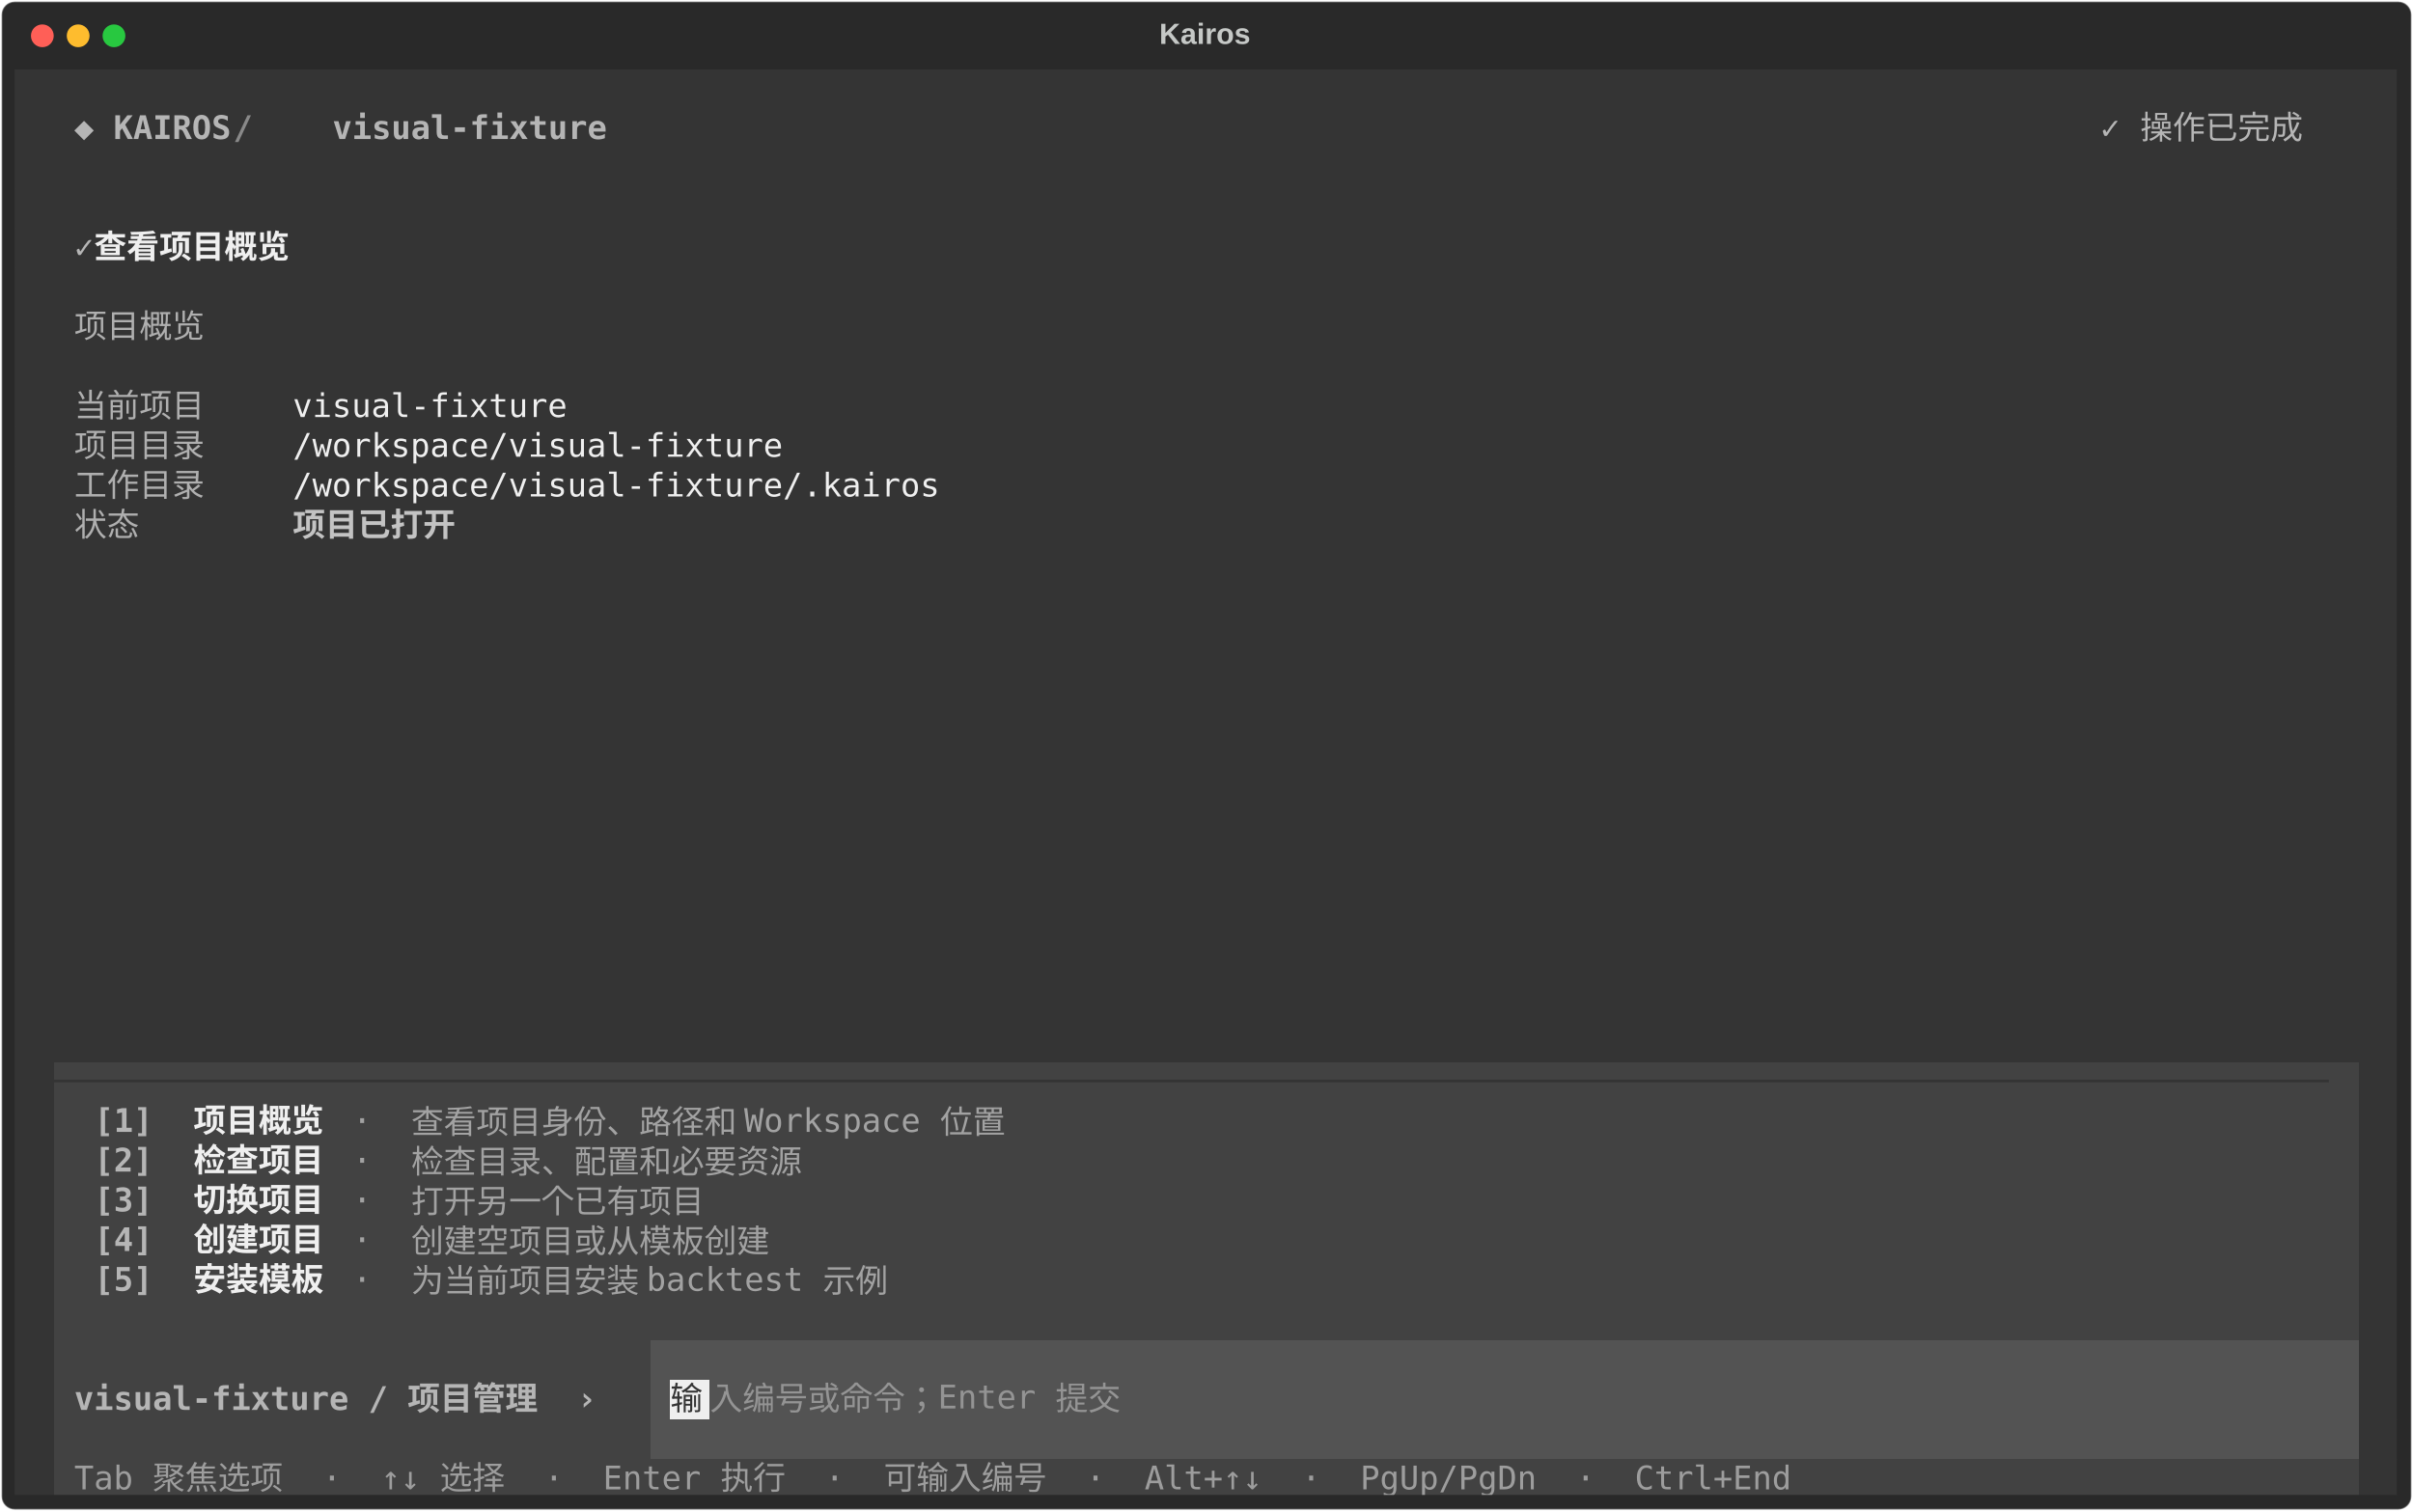
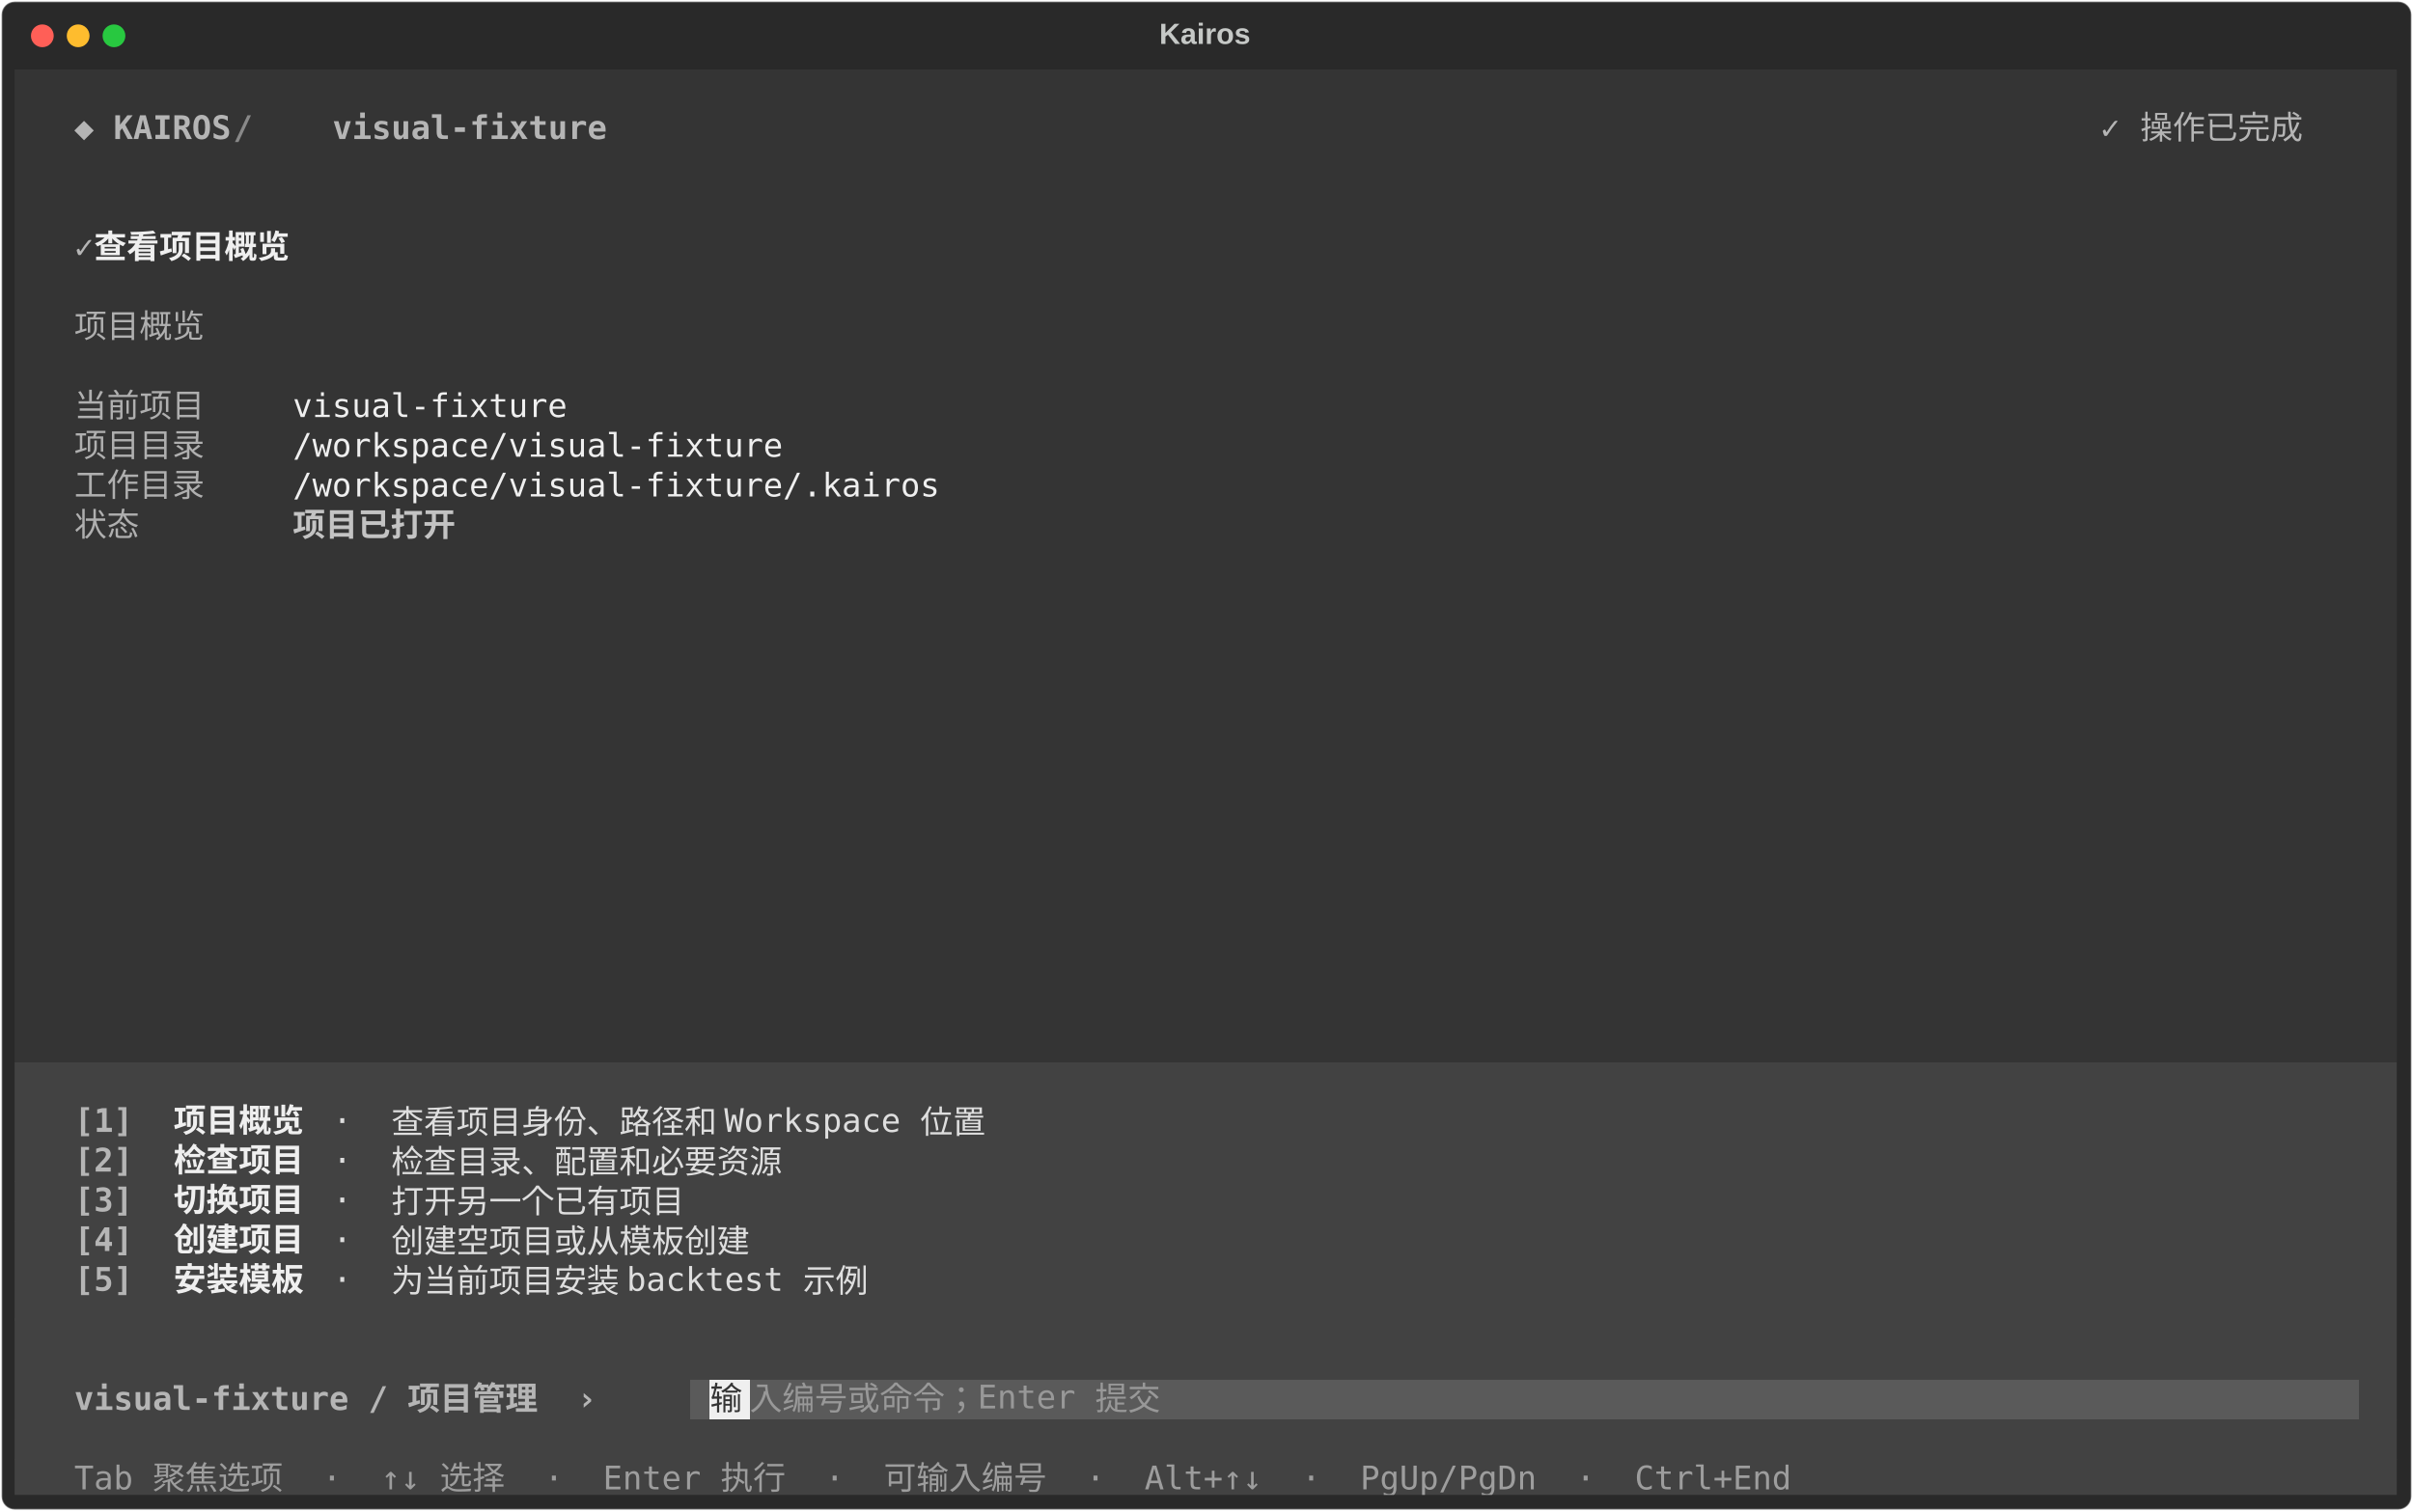
<svg xmlns="http://www.w3.org/2000/svg" class="rich-terminal" viewBox="0 0 1482 928.4">
  <style>

    @font-face {
        font-family: "Fira Code";
        src: local("FiraCode-Regular"),
                url("https://cdnjs.cloudflare.com/ajax/libs/firacode/6.2.0/woff2/FiraCode-Regular.woff2") format("woff2"),
                url("https://cdnjs.cloudflare.com/ajax/libs/firacode/6.2.0/woff/FiraCode-Regular.woff") format("woff");
        font-style: normal;
        font-weight: 400;
    }
    @font-face {
        font-family: "Fira Code";
        src: local("FiraCode-Bold"),
                url("https://cdnjs.cloudflare.com/ajax/libs/firacode/6.2.0/woff2/FiraCode-Bold.woff2") format("woff2"),
                url("https://cdnjs.cloudflare.com/ajax/libs/firacode/6.2.0/woff/FiraCode-Bold.woff") format("woff");
        font-style: bold;
        font-weight: 700;
    }

    .terminal-matrix {
        font-family: Fira Code, monospace;
        font-size: 20px;
        line-height: 24.4px;
        font-variant-east-asian: full-width;
    }

    .terminal-title {
        font-size: 18px;
        font-weight: bold;
        font-family: arial;
    }

    .terminal-r1 { fill: #c5c8c6 }
.terminal-r2 { fill: #b5b5b5;font-weight: bold }
.terminal-r3 { fill: #898989;font-weight: bold }
.terminal-r4 { fill: #b5b5b5 }
.terminal-r5 { fill: #343434 }
.terminal-r6 { fill: #efefef;font-weight: bold }
.terminal-r7 { fill: #efefef }
.terminal-r8 { fill: #afafaf }
.terminal-r9 { fill: #c3c3c3;font-weight: bold }
- .terminal-r10 { fill: #a2a2a2 }
+ .terminal-r10 { fill: #dedede }
.terminal-r11 { fill: #424242 }
- .terminal-r12 { fill: #949494 }
- .terminal-r13 { fill: #e8e8e8 }
- .terminal-r14 { fill: #9d9d9d }
+ .terminal-r12 { fill: #989898 }
+ .terminal-r13 { fill: #9d9d9d }
    </style>
  <defs>
    <clipPath id="terminal-clip-terminal">
      <rect x="0" y="0" width="1463.0" height="877.4" />
    </clipPath>
    <clipPath id="terminal-line-0">
      <rect x="0" y="1.5" width="1464" height="24.65" />
    </clipPath>
    <clipPath id="terminal-line-1">
      <rect x="0" y="25.9" width="1464" height="24.65" />
    </clipPath>
    <clipPath id="terminal-line-2">
      <rect x="0" y="50.3" width="1464" height="24.65" />
    </clipPath>
    <clipPath id="terminal-line-3">
      <rect x="0" y="74.7" width="1464" height="24.65" />
    </clipPath>
    <clipPath id="terminal-line-4">
      <rect x="0" y="99.1" width="1464" height="24.65" />
    </clipPath>
    <clipPath id="terminal-line-5">
      <rect x="0" y="123.5" width="1464" height="24.65" />
    </clipPath>
    <clipPath id="terminal-line-6">
      <rect x="0" y="147.9" width="1464" height="24.65" />
    </clipPath>
    <clipPath id="terminal-line-7">
      <rect x="0" y="172.3" width="1464" height="24.65" />
    </clipPath>
    <clipPath id="terminal-line-8">
      <rect x="0" y="196.7" width="1464" height="24.65" />
    </clipPath>
    <clipPath id="terminal-line-9">
      <rect x="0" y="221.1" width="1464" height="24.65" />
    </clipPath>
    <clipPath id="terminal-line-10">
      <rect x="0" y="245.5" width="1464" height="24.65" />
    </clipPath>
    <clipPath id="terminal-line-11">
      <rect x="0" y="269.9" width="1464" height="24.65" />
    </clipPath>
    <clipPath id="terminal-line-12">
      <rect x="0" y="294.3" width="1464" height="24.65" />
    </clipPath>
    <clipPath id="terminal-line-13">
      <rect x="0" y="318.7" width="1464" height="24.65" />
    </clipPath>
    <clipPath id="terminal-line-14">
      <rect x="0" y="343.1" width="1464" height="24.65" />
    </clipPath>
    <clipPath id="terminal-line-15">
      <rect x="0" y="367.5" width="1464" height="24.65" />
    </clipPath>
    <clipPath id="terminal-line-16">
      <rect x="0" y="391.9" width="1464" height="24.65" />
    </clipPath>
    <clipPath id="terminal-line-17">
      <rect x="0" y="416.3" width="1464" height="24.65" />
    </clipPath>
    <clipPath id="terminal-line-18">
      <rect x="0" y="440.7" width="1464" height="24.65" />
    </clipPath>
    <clipPath id="terminal-line-19">
      <rect x="0" y="465.1" width="1464" height="24.65" />
    </clipPath>
    <clipPath id="terminal-line-20">
      <rect x="0" y="489.5" width="1464" height="24.65" />
    </clipPath>
    <clipPath id="terminal-line-21">
      <rect x="0" y="513.9" width="1464" height="24.65" />
    </clipPath>
    <clipPath id="terminal-line-22">
      <rect x="0" y="538.3" width="1464" height="24.65" />
    </clipPath>
    <clipPath id="terminal-line-23">
      <rect x="0" y="562.7" width="1464" height="24.65" />
    </clipPath>
    <clipPath id="terminal-line-24">
      <rect x="0" y="587.1" width="1464" height="24.65" />
    </clipPath>
    <clipPath id="terminal-line-25">
      <rect x="0" y="611.5" width="1464" height="24.65" />
    </clipPath>
    <clipPath id="terminal-line-26">
      <rect x="0" y="635.9" width="1464" height="24.65" />
    </clipPath>
    <clipPath id="terminal-line-27">
      <rect x="0" y="660.3" width="1464" height="24.65" />
    </clipPath>
    <clipPath id="terminal-line-28">
      <rect x="0" y="684.7" width="1464" height="24.65" />
    </clipPath>
    <clipPath id="terminal-line-29">
      <rect x="0" y="709.1" width="1464" height="24.65" />
    </clipPath>
    <clipPath id="terminal-line-30">
      <rect x="0" y="733.5" width="1464" height="24.65" />
    </clipPath>
    <clipPath id="terminal-line-31">
      <rect x="0" y="757.9" width="1464" height="24.65" />
    </clipPath>
    <clipPath id="terminal-line-32">
      <rect x="0" y="782.3" width="1464" height="24.65" />
    </clipPath>
    <clipPath id="terminal-line-33">
      <rect x="0" y="806.7" width="1464" height="24.65" />
    </clipPath>
    <clipPath id="terminal-line-34">
      <rect x="0" y="831.1" width="1464" height="24.65" />
    </clipPath>
  </defs>
  <rect fill="#292929" stroke="rgba(255,255,255,0.35)" stroke-width="1" x="1" y="1" width="1480" height="926.4" rx="8" />
  <text class="terminal-title" fill="#c5c8c6" text-anchor="middle" x="740" y="27">Kairos</text>
  <g transform="translate(26,22)">
    <circle cx="0" cy="0" r="7" fill="#ff5f57" />
    <circle cx="22" cy="0" r="7" fill="#febc2e" />
    <circle cx="44" cy="0" r="7" fill="#28c840" />
  </g>
  <g transform="translate(9, 41)" clip-path="url(#terminal-clip-terminal)">
    <rect fill="#343434" x="0" y="1.5" width="1464" height="24.65" shape-rendering="crispEdges" />
    <rect fill="#343434" x="0" y="25.9" width="36.6" height="24.65" shape-rendering="crispEdges" />
    <rect fill="#343434" x="36.6" y="25.9" width="97.6" height="24.65" shape-rendering="crispEdges" />
    <rect fill="#343434" x="134.2" y="25.9" width="61" height="24.65" shape-rendering="crispEdges" />
    <rect fill="#343434" x="195.2" y="25.9" width="170.8" height="24.65" shape-rendering="crispEdges" />
    <rect fill="#343434" x="366" y="25.9" width="915" height="24.65" shape-rendering="crispEdges" />
    <rect fill="#343434" x="1281" y="25.9" width="12.2" height="24.65" shape-rendering="crispEdges" />
    <rect fill="#343434" x="1293.2" y="25.9" width="12.2" height="24.65" shape-rendering="crispEdges" />
    <rect fill="#343434" x="1305.4" y="25.9" width="122" height="24.65" shape-rendering="crispEdges" />
    <rect fill="#343434" x="1427.4" y="25.9" width="36.6" height="24.65" shape-rendering="crispEdges" />
    <rect fill="#343434" x="0" y="50.3" width="36.6" height="24.65" shape-rendering="crispEdges" />
    <rect fill="#343434" x="36.6" y="50.3" width="1390.8" height="24.65" shape-rendering="crispEdges" />
    <rect fill="#343434" x="1427.4" y="50.3" width="36.6" height="24.65" shape-rendering="crispEdges" />
    <rect fill="#343434" x="0" y="74.7" width="1464" height="24.65" shape-rendering="crispEdges" />
    <rect fill="#343434" x="0" y="99.1" width="36.6" height="24.65" shape-rendering="crispEdges" />
    <rect fill="#343434" x="36.6" y="99.1" width="12.2" height="24.65" shape-rendering="crispEdges" />
    <rect fill="#343434" x="48.8" y="99.1" width="158.6" height="24.65" shape-rendering="crispEdges" />
    <rect fill="#343434" x="207.4" y="99.1" width="1195.6" height="24.65" shape-rendering="crispEdges" />
    <rect fill="#343434" x="1403" y="99.1" width="61" height="24.65" shape-rendering="crispEdges" />
    <rect fill="#343434" x="0" y="123.5" width="36.6" height="24.65" shape-rendering="crispEdges" />
    <rect fill="#343434" x="36.6" y="123.5" width="1366.4" height="24.65" shape-rendering="crispEdges" />
    <rect fill="#343434" x="1403" y="123.5" width="61" height="24.65" shape-rendering="crispEdges" />
    <rect fill="#343434" x="0" y="147.9" width="36.6" height="24.65" shape-rendering="crispEdges" />
    <rect fill="#343434" x="36.6" y="147.9" width="97.6" height="24.65" shape-rendering="crispEdges" />
    <rect fill="#343434" x="134.2" y="147.9" width="1268.8" height="24.65" shape-rendering="crispEdges" />
    <rect fill="#343434" x="1403" y="147.9" width="61" height="24.65" shape-rendering="crispEdges" />
    <rect fill="#343434" x="0" y="172.3" width="36.6" height="24.65" shape-rendering="crispEdges" />
    <rect fill="#343434" x="36.6" y="172.3" width="1366.4" height="24.65" shape-rendering="crispEdges" />
    <rect fill="#343434" x="1403" y="172.3" width="61" height="24.65" shape-rendering="crispEdges" />
    <rect fill="#343434" x="0" y="196.7" width="36.6" height="24.65" shape-rendering="crispEdges" />
    <rect fill="#343434" x="36.6" y="196.7" width="134.2" height="24.65" shape-rendering="crispEdges" />
    <rect fill="#343434" x="170.8" y="196.7" width="1232.2" height="24.65" shape-rendering="crispEdges" />
    <rect fill="#343434" x="1403" y="196.7" width="61" height="24.65" shape-rendering="crispEdges" />
    <rect fill="#343434" x="0" y="221.1" width="36.6" height="24.65" shape-rendering="crispEdges" />
    <rect fill="#343434" x="36.6" y="221.1" width="134.2" height="24.65" shape-rendering="crispEdges" />
    <rect fill="#343434" x="170.8" y="221.1" width="1232.2" height="24.65" shape-rendering="crispEdges" />
    <rect fill="#343434" x="1403" y="221.1" width="61" height="24.65" shape-rendering="crispEdges" />
    <rect fill="#343434" x="0" y="245.5" width="36.6" height="24.65" shape-rendering="crispEdges" />
    <rect fill="#343434" x="36.6" y="245.5" width="134.2" height="24.65" shape-rendering="crispEdges" />
    <rect fill="#343434" x="170.8" y="245.5" width="1232.2" height="24.65" shape-rendering="crispEdges" />
    <rect fill="#343434" x="1403" y="245.5" width="61" height="24.65" shape-rendering="crispEdges" />
    <rect fill="#343434" x="0" y="269.9" width="36.6" height="24.65" shape-rendering="crispEdges" />
    <rect fill="#343434" x="36.6" y="269.9" width="134.2" height="24.65" shape-rendering="crispEdges" />
    <rect fill="#343434" x="170.8" y="269.9" width="402.6" height="24.65" shape-rendering="crispEdges" />
    <rect fill="#343434" x="573.4" y="269.9" width="829.6" height="24.65" shape-rendering="crispEdges" />
    <rect fill="#343434" x="1403" y="269.9" width="61" height="24.65" shape-rendering="crispEdges" />
    <rect fill="#343434" x="0" y="294.3" width="36.6" height="24.65" shape-rendering="crispEdges" />
    <rect fill="#343434" x="36.6" y="294.3" width="1366.4" height="24.65" shape-rendering="crispEdges" />
    <rect fill="#343434" x="1403" y="294.3" width="61" height="24.65" shape-rendering="crispEdges" />
    <rect fill="#343434" x="0" y="318.7" width="36.6" height="24.65" shape-rendering="crispEdges" />
    <rect fill="#343434" x="36.6" y="318.7" width="1366.4" height="24.65" shape-rendering="crispEdges" />
    <rect fill="#343434" x="1403" y="318.7" width="61" height="24.65" shape-rendering="crispEdges" />
    <rect fill="#343434" x="0" y="343.1" width="36.6" height="24.65" shape-rendering="crispEdges" />
    <rect fill="#343434" x="36.6" y="343.1" width="1366.4" height="24.65" shape-rendering="crispEdges" />
    <rect fill="#343434" x="1403" y="343.1" width="61" height="24.65" shape-rendering="crispEdges" />
    <rect fill="#343434" x="0" y="367.5" width="36.6" height="24.65" shape-rendering="crispEdges" />
    <rect fill="#343434" x="36.6" y="367.5" width="1366.4" height="24.65" shape-rendering="crispEdges" />
    <rect fill="#343434" x="1403" y="367.5" width="61" height="24.65" shape-rendering="crispEdges" />
    <rect fill="#343434" x="0" y="391.9" width="36.6" height="24.65" shape-rendering="crispEdges" />
    <rect fill="#343434" x="36.6" y="391.9" width="1366.4" height="24.65" shape-rendering="crispEdges" />
    <rect fill="#343434" x="1403" y="391.9" width="61" height="24.65" shape-rendering="crispEdges" />
    <rect fill="#343434" x="0" y="416.3" width="36.6" height="24.65" shape-rendering="crispEdges" />
    <rect fill="#343434" x="36.6" y="416.3" width="1366.4" height="24.65" shape-rendering="crispEdges" />
    <rect fill="#343434" x="1403" y="416.3" width="61" height="24.65" shape-rendering="crispEdges" />
    <rect fill="#343434" x="0" y="440.7" width="36.6" height="24.65" shape-rendering="crispEdges" />
    <rect fill="#343434" x="36.6" y="440.7" width="1366.4" height="24.65" shape-rendering="crispEdges" />
    <rect fill="#343434" x="1403" y="440.7" width="61" height="24.65" shape-rendering="crispEdges" />
    <rect fill="#343434" x="0" y="465.1" width="36.6" height="24.65" shape-rendering="crispEdges" />
    <rect fill="#343434" x="36.6" y="465.1" width="1366.4" height="24.65" shape-rendering="crispEdges" />
    <rect fill="#343434" x="1403" y="465.1" width="61" height="24.65" shape-rendering="crispEdges" />
    <rect fill="#343434" x="0" y="489.5" width="36.6" height="24.65" shape-rendering="crispEdges" />
    <rect fill="#343434" x="36.6" y="489.5" width="1366.4" height="24.65" shape-rendering="crispEdges" />
    <rect fill="#343434" x="1403" y="489.5" width="61" height="24.65" shape-rendering="crispEdges" />
    <rect fill="#343434" x="0" y="513.9" width="36.6" height="24.65" shape-rendering="crispEdges" />
    <rect fill="#343434" x="36.6" y="513.9" width="1366.4" height="24.65" shape-rendering="crispEdges" />
    <rect fill="#343434" x="1403" y="513.9" width="61" height="24.65" shape-rendering="crispEdges" />
    <rect fill="#343434" x="0" y="538.3" width="36.6" height="24.65" shape-rendering="crispEdges" />
    <rect fill="#343434" x="36.6" y="538.3" width="1366.4" height="24.65" shape-rendering="crispEdges" />
    <rect fill="#343434" x="1403" y="538.3" width="61" height="24.65" shape-rendering="crispEdges" />
    <rect fill="#343434" x="0" y="562.7" width="36.6" height="24.65" shape-rendering="crispEdges" />
    <rect fill="#343434" x="36.6" y="562.7" width="1366.4" height="24.65" shape-rendering="crispEdges" />
    <rect fill="#343434" x="1403" y="562.7" width="61" height="24.65" shape-rendering="crispEdges" />
    <rect fill="#343434" x="0" y="587.1" width="36.6" height="24.65" shape-rendering="crispEdges" />
    <rect fill="#343434" x="36.6" y="587.1" width="1366.4" height="24.65" shape-rendering="crispEdges" />
    <rect fill="#343434" x="1403" y="587.1" width="61" height="24.65" shape-rendering="crispEdges" />
-     <rect fill="#343434" x="0" y="611.5" width="24.4" height="24.65" shape-rendering="crispEdges" />
-     <rect fill="#424242" x="24.4" y="611.5" width="1415.2" height="24.65" shape-rendering="crispEdges" />
-     <rect fill="#343434" x="1439.6" y="611.5" width="24.4" height="24.65" shape-rendering="crispEdges" />
-     <rect fill="#343434" x="0" y="635.9" width="24.4" height="24.65" shape-rendering="crispEdges" />
+     <rect fill="#424242" x="0" y="611.5" width="1464" height="24.65" shape-rendering="crispEdges" />
+     <rect fill="#424242" x="0" y="635.9" width="24.4" height="24.65" shape-rendering="crispEdges" />
    <rect fill="#424242" x="24.4" y="635.9" width="12.2" height="24.65" shape-rendering="crispEdges" />
-     <rect fill="#424242" x="36.6" y="635.9" width="12.2" height="24.65" shape-rendering="crispEdges" />
-     <rect fill="#424242" x="48.8" y="635.9" width="61" height="24.65" shape-rendering="crispEdges" />
-     <rect fill="#424242" x="109.8" y="635.9" width="97.6" height="24.65" shape-rendering="crispEdges" />
-     <rect fill="#424242" x="207.4" y="635.9" width="488" height="24.65" shape-rendering="crispEdges" />
-     <rect fill="#424242" x="695.4" y="635.9" width="732" height="24.65" shape-rendering="crispEdges" />
-     <rect fill="#424242" x="1427.4" y="635.9" width="12.2" height="24.65" shape-rendering="crispEdges" />
-     <rect fill="#343434" x="1439.6" y="635.9" width="24.4" height="24.65" shape-rendering="crispEdges" />
-     <rect fill="#343434" x="0" y="660.3" width="24.4" height="24.65" shape-rendering="crispEdges" />
+     <rect fill="#424242" x="36.6" y="635.9" width="61" height="24.65" shape-rendering="crispEdges" />
+     <rect fill="#424242" x="97.6" y="635.9" width="97.6" height="24.65" shape-rendering="crispEdges" />
+     <rect fill="#424242" x="195.2" y="635.9" width="488" height="24.65" shape-rendering="crispEdges" />
+     <rect fill="#424242" x="683.2" y="635.9" width="756.4" height="24.65" shape-rendering="crispEdges" />
+     <rect fill="#424242" x="1439.6" y="635.9" width="24.4" height="24.65" shape-rendering="crispEdges" />
+     <rect fill="#424242" x="0" y="660.3" width="24.4" height="24.65" shape-rendering="crispEdges" />
    <rect fill="#424242" x="24.4" y="660.3" width="12.2" height="24.65" shape-rendering="crispEdges" />
-     <rect fill="#424242" x="36.6" y="660.3" width="12.2" height="24.65" shape-rendering="crispEdges" />
-     <rect fill="#424242" x="48.8" y="660.3" width="61" height="24.65" shape-rendering="crispEdges" />
-     <rect fill="#424242" x="109.8" y="660.3" width="97.6" height="24.65" shape-rendering="crispEdges" />
-     <rect fill="#424242" x="207.4" y="660.3" width="353.8" height="24.65" shape-rendering="crispEdges" />
-     <rect fill="#424242" x="561.2" y="660.3" width="866.2" height="24.65" shape-rendering="crispEdges" />
-     <rect fill="#424242" x="1427.4" y="660.3" width="12.2" height="24.65" shape-rendering="crispEdges" />
-     <rect fill="#343434" x="1439.6" y="660.3" width="24.4" height="24.65" shape-rendering="crispEdges" />
-     <rect fill="#343434" x="0" y="684.7" width="24.4" height="24.65" shape-rendering="crispEdges" />
+     <rect fill="#424242" x="36.6" y="660.3" width="61" height="24.65" shape-rendering="crispEdges" />
+     <rect fill="#424242" x="97.6" y="660.3" width="97.6" height="24.65" shape-rendering="crispEdges" />
+     <rect fill="#424242" x="195.2" y="660.3" width="353.8" height="24.65" shape-rendering="crispEdges" />
+     <rect fill="#424242" x="549" y="660.3" width="890.6" height="24.65" shape-rendering="crispEdges" />
+     <rect fill="#424242" x="1439.6" y="660.3" width="24.4" height="24.65" shape-rendering="crispEdges" />
+     <rect fill="#424242" x="0" y="684.7" width="24.4" height="24.65" shape-rendering="crispEdges" />
    <rect fill="#424242" x="24.4" y="684.7" width="12.2" height="24.65" shape-rendering="crispEdges" />
-     <rect fill="#424242" x="36.6" y="684.7" width="12.2" height="24.65" shape-rendering="crispEdges" />
-     <rect fill="#424242" x="48.8" y="684.7" width="61" height="24.65" shape-rendering="crispEdges" />
-     <rect fill="#424242" x="109.8" y="684.7" width="97.6" height="24.65" shape-rendering="crispEdges" />
-     <rect fill="#424242" x="207.4" y="684.7" width="280.6" height="24.65" shape-rendering="crispEdges" />
-     <rect fill="#424242" x="488" y="684.7" width="939.4" height="24.65" shape-rendering="crispEdges" />
-     <rect fill="#424242" x="1427.4" y="684.7" width="12.2" height="24.65" shape-rendering="crispEdges" />
-     <rect fill="#343434" x="1439.6" y="684.7" width="24.4" height="24.65" shape-rendering="crispEdges" />
-     <rect fill="#343434" x="0" y="709.1" width="24.4" height="24.65" shape-rendering="crispEdges" />
+     <rect fill="#424242" x="36.6" y="684.7" width="61" height="24.65" shape-rendering="crispEdges" />
+     <rect fill="#424242" x="97.6" y="684.7" width="97.6" height="24.65" shape-rendering="crispEdges" />
+     <rect fill="#424242" x="195.2" y="684.7" width="280.6" height="24.65" shape-rendering="crispEdges" />
+     <rect fill="#424242" x="475.8" y="684.7" width="963.8" height="24.65" shape-rendering="crispEdges" />
+     <rect fill="#424242" x="1439.6" y="684.7" width="24.4" height="24.65" shape-rendering="crispEdges" />
+     <rect fill="#424242" x="0" y="709.1" width="24.4" height="24.65" shape-rendering="crispEdges" />
    <rect fill="#424242" x="24.4" y="709.1" width="12.2" height="24.65" shape-rendering="crispEdges" />
-     <rect fill="#424242" x="36.6" y="709.1" width="12.2" height="24.65" shape-rendering="crispEdges" />
-     <rect fill="#424242" x="48.8" y="709.1" width="61" height="24.65" shape-rendering="crispEdges" />
-     <rect fill="#424242" x="109.8" y="709.1" width="97.6" height="24.65" shape-rendering="crispEdges" />
-     <rect fill="#424242" x="207.4" y="709.1" width="329.4" height="24.65" shape-rendering="crispEdges" />
-     <rect fill="#424242" x="536.8" y="709.1" width="890.6" height="24.65" shape-rendering="crispEdges" />
-     <rect fill="#424242" x="1427.4" y="709.1" width="12.2" height="24.65" shape-rendering="crispEdges" />
-     <rect fill="#343434" x="1439.6" y="709.1" width="24.4" height="24.65" shape-rendering="crispEdges" />
-     <rect fill="#343434" x="0" y="733.5" width="24.4" height="24.65" shape-rendering="crispEdges" />
+     <rect fill="#424242" x="36.6" y="709.1" width="61" height="24.65" shape-rendering="crispEdges" />
+     <rect fill="#424242" x="97.6" y="709.1" width="97.6" height="24.65" shape-rendering="crispEdges" />
+     <rect fill="#424242" x="195.2" y="709.1" width="329.4" height="24.65" shape-rendering="crispEdges" />
+     <rect fill="#424242" x="524.6" y="709.1" width="915" height="24.65" shape-rendering="crispEdges" />
+     <rect fill="#424242" x="1439.6" y="709.1" width="24.4" height="24.65" shape-rendering="crispEdges" />
+     <rect fill="#424242" x="0" y="733.5" width="24.4" height="24.65" shape-rendering="crispEdges" />
    <rect fill="#424242" x="24.4" y="733.5" width="12.2" height="24.65" shape-rendering="crispEdges" />
-     <rect fill="#424242" x="36.6" y="733.5" width="12.2" height="24.65" shape-rendering="crispEdges" />
-     <rect fill="#424242" x="48.8" y="733.5" width="61" height="24.65" shape-rendering="crispEdges" />
-     <rect fill="#424242" x="109.8" y="733.5" width="97.6" height="24.65" shape-rendering="crispEdges" />
-     <rect fill="#424242" x="207.4" y="733.5" width="402.6" height="24.65" shape-rendering="crispEdges" />
-     <rect fill="#424242" x="610" y="733.5" width="817.4" height="24.65" shape-rendering="crispEdges" />
-     <rect fill="#424242" x="1427.4" y="733.5" width="12.2" height="24.65" shape-rendering="crispEdges" />
-     <rect fill="#343434" x="1439.6" y="733.5" width="24.4" height="24.65" shape-rendering="crispEdges" />
-     <rect fill="#343434" x="0" y="757.9" width="24.4" height="24.65" shape-rendering="crispEdges" />
-     <rect fill="#424242" x="24.4" y="757.9" width="1415.2" height="24.65" shape-rendering="crispEdges" />
-     <rect fill="#343434" x="1439.6" y="757.9" width="24.4" height="24.65" shape-rendering="crispEdges" />
-     <rect fill="#343434" x="0" y="782.3" width="24.4" height="24.65" shape-rendering="crispEdges" />
-     <rect fill="#424242" x="24.4" y="782.3" width="12.2" height="24.65" shape-rendering="crispEdges" />
+     <rect fill="#424242" x="36.6" y="733.5" width="61" height="24.65" shape-rendering="crispEdges" />
+     <rect fill="#424242" x="97.6" y="733.5" width="97.6" height="24.65" shape-rendering="crispEdges" />
+     <rect fill="#424242" x="195.2" y="733.5" width="402.6" height="24.65" shape-rendering="crispEdges" />
+     <rect fill="#424242" x="597.8" y="733.5" width="841.8" height="24.65" shape-rendering="crispEdges" />
+     <rect fill="#424242" x="1439.6" y="733.5" width="24.4" height="24.65" shape-rendering="crispEdges" />
+     <rect fill="#424242" x="0" y="757.9" width="1464" height="24.65" shape-rendering="crispEdges" />
+     <rect fill="#424242" x="0" y="782.3" width="36.6" height="24.65" shape-rendering="crispEdges" />
    <rect fill="#424242" x="36.6" y="782.3" width="341.6" height="24.65" shape-rendering="crispEdges" />
-     <rect fill="#424242" x="378.2" y="782.3" width="12.2" height="24.65" shape-rendering="crispEdges" />
-     <rect fill="#535353" x="390.4" y="782.3" width="1049.2" height="24.65" shape-rendering="crispEdges" />
-     <rect fill="#343434" x="1439.6" y="782.3" width="24.4" height="24.65" shape-rendering="crispEdges" />
-     <rect fill="#343434" x="0" y="806.7" width="24.4" height="24.65" shape-rendering="crispEdges" />
-     <rect fill="#424242" x="24.4" y="806.7" width="12.2" height="24.65" shape-rendering="crispEdges" />
+     <rect fill="#424242" x="378.2" y="782.3" width="1085.8" height="24.65" shape-rendering="crispEdges" />
+     <rect fill="#424242" x="0" y="806.7" width="36.6" height="24.65" shape-rendering="crispEdges" />
    <rect fill="#424242" x="36.6" y="806.7" width="341.6" height="24.65" shape-rendering="crispEdges" />
-     <rect fill="#424242" x="378.2" y="806.7" width="12.2" height="24.65" shape-rendering="crispEdges" />
-     <rect fill="#535353" x="390.4" y="806.7" width="12.2" height="24.65" shape-rendering="crispEdges" />
-     <rect fill="#efefef" x="402.6" y="806.7" width="24.4" height="24.65" shape-rendering="crispEdges" />
-     <rect fill="#535353" x="427" y="806.7" width="292.8" height="24.65" shape-rendering="crispEdges" />
-     <rect fill="#535353" x="719.8" y="806.7" width="707.6" height="24.65" shape-rendering="crispEdges" />
-     <rect fill="#535353" x="1427.4" y="806.7" width="12.2" height="24.65" shape-rendering="crispEdges" />
-     <rect fill="#343434" x="1439.6" y="806.7" width="24.4" height="24.65" shape-rendering="crispEdges" />
-     <rect fill="#343434" x="0" y="831.1" width="24.4" height="24.65" shape-rendering="crispEdges" />
-     <rect fill="#424242" x="24.4" y="831.1" width="12.2" height="24.65" shape-rendering="crispEdges" />
+     <rect fill="#424242" x="378.2" y="806.7" width="36.6" height="24.65" shape-rendering="crispEdges" />
+     <rect fill="#5a5a5a" x="414.8" y="806.7" width="12.2" height="24.65" shape-rendering="crispEdges" />
+     <rect fill="#efefef" x="427" y="806.7" width="24.4" height="24.65" shape-rendering="crispEdges" />
+     <rect fill="#5a5a5a" x="451.4" y="806.7" width="292.8" height="24.65" shape-rendering="crispEdges" />
+     <rect fill="#5a5a5a" x="744.2" y="806.7" width="683.2" height="24.65" shape-rendering="crispEdges" />
+     <rect fill="#5a5a5a" x="1427.4" y="806.7" width="12.2" height="24.65" shape-rendering="crispEdges" />
+     <rect fill="#424242" x="1439.6" y="806.7" width="24.4" height="24.65" shape-rendering="crispEdges" />
+     <rect fill="#424242" x="0" y="831.1" width="36.6" height="24.65" shape-rendering="crispEdges" />
    <rect fill="#424242" x="36.6" y="831.1" width="341.6" height="24.65" shape-rendering="crispEdges" />
-     <rect fill="#424242" x="378.2" y="831.1" width="12.2" height="24.65" shape-rendering="crispEdges" />
-     <rect fill="#535353" x="390.4" y="831.1" width="1049.2" height="24.65" shape-rendering="crispEdges" />
-     <rect fill="#343434" x="1439.6" y="831.1" width="24.4" height="24.65" shape-rendering="crispEdges" />
-     <rect fill="#343434" x="0" y="855.5" width="24.4" height="24.65" shape-rendering="crispEdges" />
-     <rect fill="#424242" x="24.4" y="855.5" width="12.2" height="24.65" shape-rendering="crispEdges" />
+     <rect fill="#424242" x="378.2" y="831.1" width="1085.8" height="24.65" shape-rendering="crispEdges" />
+     <rect fill="#424242" x="0" y="855.5" width="36.6" height="24.65" shape-rendering="crispEdges" />
    <rect fill="#424242" x="36.6" y="855.5" width="1122.4" height="24.65" shape-rendering="crispEdges" />
-     <rect fill="#424242" x="1159" y="855.5" width="280.6" height="24.65" shape-rendering="crispEdges" />
-     <rect fill="#343434" x="1439.6" y="855.5" width="24.4" height="24.65" shape-rendering="crispEdges" />
+     <rect fill="#424242" x="1159" y="855.5" width="305" height="24.65" shape-rendering="crispEdges" />
    <g class="terminal-matrix">
      <text class="terminal-r1" x="1464" y="20" textLength="12.2" clip-path="url(#terminal-line-0)">
</text>
      <text class="terminal-r2" x="36.6" y="44.4" textLength="97.6" clip-path="url(#terminal-line-1)">◆ KAIROS</text>
      <text class="terminal-r3" x="134.2" y="44.4" textLength="61" clip-path="url(#terminal-line-1)">  /  </text>
      <text class="terminal-r2" x="195.2" y="44.4" textLength="170.8" clip-path="url(#terminal-line-1)">visual-fixture</text>
      <text class="terminal-r4" x="1281" y="44.4" textLength="12.2" clip-path="url(#terminal-line-1)">✓</text>
      <text class="terminal-r4" x="1305.4" y="44.4" textLength="61" clip-path="url(#terminal-line-1)">操作已完成</text>
      <text class="terminal-r1" x="1464" y="44.4" textLength="12.2" clip-path="url(#terminal-line-1)">
</text>
      <text class="terminal-r5" x="36.6" y="68.8" textLength="1390.8" clip-path="url(#terminal-line-2)">──────────────────────────────────────────────────────────────────────────────────────────────────────────────────</text>
      <text class="terminal-r1" x="1464" y="68.8" textLength="12.2" clip-path="url(#terminal-line-2)">
</text>
      <text class="terminal-r1" x="1464" y="93.2" textLength="12.2" clip-path="url(#terminal-line-3)">
</text>
      <text class="terminal-r2" x="36.6" y="117.6" textLength="12.2" clip-path="url(#terminal-line-4)">✓</text>
      <text class="terminal-r6" x="48.8" y="117.6" textLength="85.4" clip-path="url(#terminal-line-4)"> 查看项目概览</text>
      <text class="terminal-r1" x="1464" y="117.6" textLength="12.2" clip-path="url(#terminal-line-4)">
</text>
      <text class="terminal-r1" x="1464" y="142" textLength="12.2" clip-path="url(#terminal-line-5)">
</text>
      <text class="terminal-r8" x="36.6" y="166.4" textLength="48.8" clip-path="url(#terminal-line-6)">项目概览</text>
      <text class="terminal-r1" x="1464" y="166.4" textLength="12.2" clip-path="url(#terminal-line-6)">
</text>
      <text class="terminal-r1" x="1464" y="190.8" textLength="12.2" clip-path="url(#terminal-line-7)">
</text>
      <text class="terminal-r8" x="36.6" y="215.2" textLength="85.4" clip-path="url(#terminal-line-8)">当前项目   </text>
      <text class="terminal-r7" x="170.8" y="215.2" textLength="1232.2" clip-path="url(#terminal-line-8)">visual-fixture                                                                                       </text>
      <text class="terminal-r1" x="1464" y="215.2" textLength="12.2" clip-path="url(#terminal-line-8)">
</text>
      <text class="terminal-r8" x="36.6" y="239.6" textLength="85.4" clip-path="url(#terminal-line-9)">项目目录   </text>
      <text class="terminal-r7" x="170.8" y="239.6" textLength="1232.2" clip-path="url(#terminal-line-9)">/workspace/visual-fixture                                                                            </text>
      <text class="terminal-r1" x="1464" y="239.6" textLength="12.2" clip-path="url(#terminal-line-9)">
</text>
      <text class="terminal-r8" x="36.6" y="264" textLength="85.4" clip-path="url(#terminal-line-10)">工作目录   </text>
      <text class="terminal-r7" x="170.8" y="264" textLength="1232.2" clip-path="url(#terminal-line-10)">/workspace/visual-fixture/.kairos                                                                    </text>
      <text class="terminal-r1" x="1464" y="264" textLength="12.2" clip-path="url(#terminal-line-10)">
</text>
      <text class="terminal-r8" x="36.6" y="288.4" textLength="109.8" clip-path="url(#terminal-line-11)">状态       </text>
      <text class="terminal-r9" x="170.8" y="288.4" textLength="341.6" clip-path="url(#terminal-line-11)">项目已打开                       </text>
      <text class="terminal-r1" x="1464" y="288.4" textLength="12.2" clip-path="url(#terminal-line-11)">
</text>
      <text class="terminal-r1" x="1464" y="312.8" textLength="12.2" clip-path="url(#terminal-line-12)">
</text>
      <text class="terminal-r1" x="1464" y="337.2" textLength="12.2" clip-path="url(#terminal-line-13)">
</text>
      <text class="terminal-r1" x="1464" y="361.6" textLength="12.2" clip-path="url(#terminal-line-14)">
</text>
      <text class="terminal-r1" x="1464" y="386" textLength="12.2" clip-path="url(#terminal-line-15)">
</text>
      <text class="terminal-r1" x="1464" y="410.4" textLength="12.2" clip-path="url(#terminal-line-16)">
</text>
      <text class="terminal-r1" x="1464" y="434.8" textLength="12.2" clip-path="url(#terminal-line-17)">
</text>
      <text class="terminal-r1" x="1464" y="459.2" textLength="12.2" clip-path="url(#terminal-line-18)">
</text>
      <text class="terminal-r1" x="1464" y="483.6" textLength="12.2" clip-path="url(#terminal-line-19)">
</text>
      <text class="terminal-r1" x="1464" y="508" textLength="12.2" clip-path="url(#terminal-line-20)">
</text>
      <text class="terminal-r1" x="1464" y="532.4" textLength="12.2" clip-path="url(#terminal-line-21)">
</text>
      <text class="terminal-r1" x="1464" y="556.8" textLength="12.2" clip-path="url(#terminal-line-22)">
</text>
      <text class="terminal-r1" x="1464" y="581.2" textLength="12.2" clip-path="url(#terminal-line-23)">
</text>
      <text class="terminal-r1" x="1464" y="605.6" textLength="12.2" clip-path="url(#terminal-line-24)">
</text>
-       <text class="terminal-r5" x="24.4" y="630" textLength="1415.2" clip-path="url(#terminal-line-25)">────────────────────────────────────────────────────────────────────────────────────────────────────────────────────</text>
      <text class="terminal-r1" x="1464" y="630" textLength="12.2" clip-path="url(#terminal-line-25)">
</text>
-       <text class="terminal-r2" x="48.8" y="654.4" textLength="61" clip-path="url(#terminal-line-26)">[1]  </text>
-       <text class="terminal-r6" x="109.8" y="654.4" textLength="48.8" clip-path="url(#terminal-line-26)">项目概览</text>
-       <text class="terminal-r10" x="207.4" y="654.4" textLength="341.6" clip-path="url(#terminal-line-26)">  ·  查看项目身份、路径和 Workspace 位置</text>
+       <text class="terminal-r2" x="36.6" y="654.4" textLength="61" clip-path="url(#terminal-line-26)">[1]  </text>
+       <text class="terminal-r6" x="97.6" y="654.4" textLength="48.8" clip-path="url(#terminal-line-26)">项目概览</text>
+       <text class="terminal-r10" x="195.2" y="654.4" textLength="341.6" clip-path="url(#terminal-line-26)">  ·  查看项目身份、路径和 Workspace 位置</text>
      <text class="terminal-r1" x="1464" y="654.4" textLength="12.2" clip-path="url(#terminal-line-26)">
</text>
-       <text class="terminal-r2" x="48.8" y="678.8" textLength="61" clip-path="url(#terminal-line-27)">[2]  </text>
-       <text class="terminal-r6" x="109.8" y="678.8" textLength="48.8" clip-path="url(#terminal-line-27)">检查项目</text>
-       <text class="terminal-r10" x="207.4" y="678.8" textLength="207.4" clip-path="url(#terminal-line-27)">  ·  检查目录、配置和必要资源</text>
+       <text class="terminal-r2" x="36.6" y="678.8" textLength="61" clip-path="url(#terminal-line-27)">[2]  </text>
+       <text class="terminal-r6" x="97.6" y="678.8" textLength="48.8" clip-path="url(#terminal-line-27)">检查项目</text>
+       <text class="terminal-r10" x="195.2" y="678.8" textLength="207.4" clip-path="url(#terminal-line-27)">  ·  检查目录、配置和必要资源</text>
      <text class="terminal-r1" x="1464" y="678.8" textLength="12.2" clip-path="url(#terminal-line-27)">
</text>
-       <text class="terminal-r2" x="48.8" y="703.2" textLength="61" clip-path="url(#terminal-line-28)">[3]  </text>
-       <text class="terminal-r6" x="109.8" y="703.2" textLength="48.8" clip-path="url(#terminal-line-28)">切换项目</text>
-       <text class="terminal-r10" x="207.4" y="703.2" textLength="170.8" clip-path="url(#terminal-line-28)">  ·  打开另一个已有项目</text>
+       <text class="terminal-r2" x="36.6" y="703.2" textLength="61" clip-path="url(#terminal-line-28)">[3]  </text>
+       <text class="terminal-r6" x="97.6" y="703.2" textLength="48.8" clip-path="url(#terminal-line-28)">切换项目</text>
+       <text class="terminal-r10" x="195.2" y="703.2" textLength="170.8" clip-path="url(#terminal-line-28)">  ·  打开另一个已有项目</text>
      <text class="terminal-r1" x="1464" y="703.2" textLength="12.2" clip-path="url(#terminal-line-28)">
</text>
-       <text class="terminal-r2" x="48.8" y="727.6" textLength="61" clip-path="url(#terminal-line-29)">[4]  </text>
-       <text class="terminal-r6" x="109.8" y="727.6" textLength="48.8" clip-path="url(#terminal-line-29)">创建项目</text>
-       <text class="terminal-r10" x="207.4" y="727.6" textLength="195.2" clip-path="url(#terminal-line-29)">  ·  创建空项目或从模板创建</text>
+       <text class="terminal-r2" x="36.6" y="727.6" textLength="61" clip-path="url(#terminal-line-29)">[4]  </text>
+       <text class="terminal-r6" x="97.6" y="727.6" textLength="48.8" clip-path="url(#terminal-line-29)">创建项目</text>
+       <text class="terminal-r10" x="195.2" y="727.6" textLength="195.2" clip-path="url(#terminal-line-29)">  ·  创建空项目或从模板创建</text>
      <text class="terminal-r1" x="1464" y="727.6" textLength="12.2" clip-path="url(#terminal-line-29)">
</text>
-       <text class="terminal-r2" x="48.8" y="752" textLength="61" clip-path="url(#terminal-line-30)">[5]  </text>
-       <text class="terminal-r6" x="109.8" y="752" textLength="48.8" clip-path="url(#terminal-line-30)">安装模板</text>
-       <text class="terminal-r10" x="207.4" y="752" textLength="292.8" clip-path="url(#terminal-line-30)">  ·  为当前项目安装 backtest 示例</text>
+       <text class="terminal-r2" x="36.6" y="752" textLength="61" clip-path="url(#terminal-line-30)">[5]  </text>
+       <text class="terminal-r6" x="97.6" y="752" textLength="48.8" clip-path="url(#terminal-line-30)">安装模板</text>
+       <text class="terminal-r10" x="195.2" y="752" textLength="292.8" clip-path="url(#terminal-line-30)">  ·  为当前项目安装 backtest 示例</text>
      <text class="terminal-r1" x="1464" y="752" textLength="12.2" clip-path="url(#terminal-line-30)">
</text>
-       <text class="terminal-r11" x="24.4" y="776.4" textLength="1415.2" clip-path="url(#terminal-line-31)">────────────────────────────────────────────────────────────────────────────────────────────────────────────────────</text>
+       <text class="terminal-r11" x="0" y="776.4" textLength="1464" clip-path="url(#terminal-line-31)">────────────────────────────────────────────────────────────────────────────────────────────────────────────────────────</text>
      <text class="terminal-r1" x="1464" y="776.4" textLength="12.2" clip-path="url(#terminal-line-31)">
</text>
      <text class="terminal-r1" x="1464" y="800.8" textLength="12.2" clip-path="url(#terminal-line-32)">
</text>
      <text class="terminal-r2" x="36.6" y="825.2" textLength="292.8" clip-path="url(#terminal-line-33)">visual-fixture / 项目管理  ›</text>
-       <text class="terminal-r5" x="402.6" y="825.2" textLength="12.2" clip-path="url(#terminal-line-33)">输</text>
-       <text class="terminal-r12" x="427" y="825.2" textLength="183" clip-path="url(#terminal-line-33)">入编号或命令；Enter 提交</text>
+       <text class="terminal-r5" x="427" y="825.2" textLength="12.2" clip-path="url(#terminal-line-33)">输</text>
+       <text class="terminal-r12" x="451.4" y="825.2" textLength="183" clip-path="url(#terminal-line-33)">入编号或命令；Enter 提交</text>
      <text class="terminal-r1" x="1464" y="825.2" textLength="12.2" clip-path="url(#terminal-line-33)">
</text>
      <text class="terminal-r1" x="1464" y="849.6" textLength="12.2" clip-path="url(#terminal-line-34)">
</text>
-       <text class="terminal-r14" x="36.6" y="874" textLength="963.8" clip-path="url(#terminal-line-35)">Tab 聚焦选项  ·  ↑↓ 选择  ·  Enter 执行  ·  可输入编号  ·  Alt+↑↓  ·  PgUp/PgDn  ·  Ctrl+End</text>
+       <text class="terminal-r13" x="36.6" y="874" textLength="963.8" clip-path="url(#terminal-line-35)">Tab 聚焦选项  ·  ↑↓ 选择  ·  Enter 执行  ·  可输入编号  ·  Alt+↑↓  ·  PgUp/PgDn  ·  Ctrl+End</text>
    </g>
  </g>
</svg>
